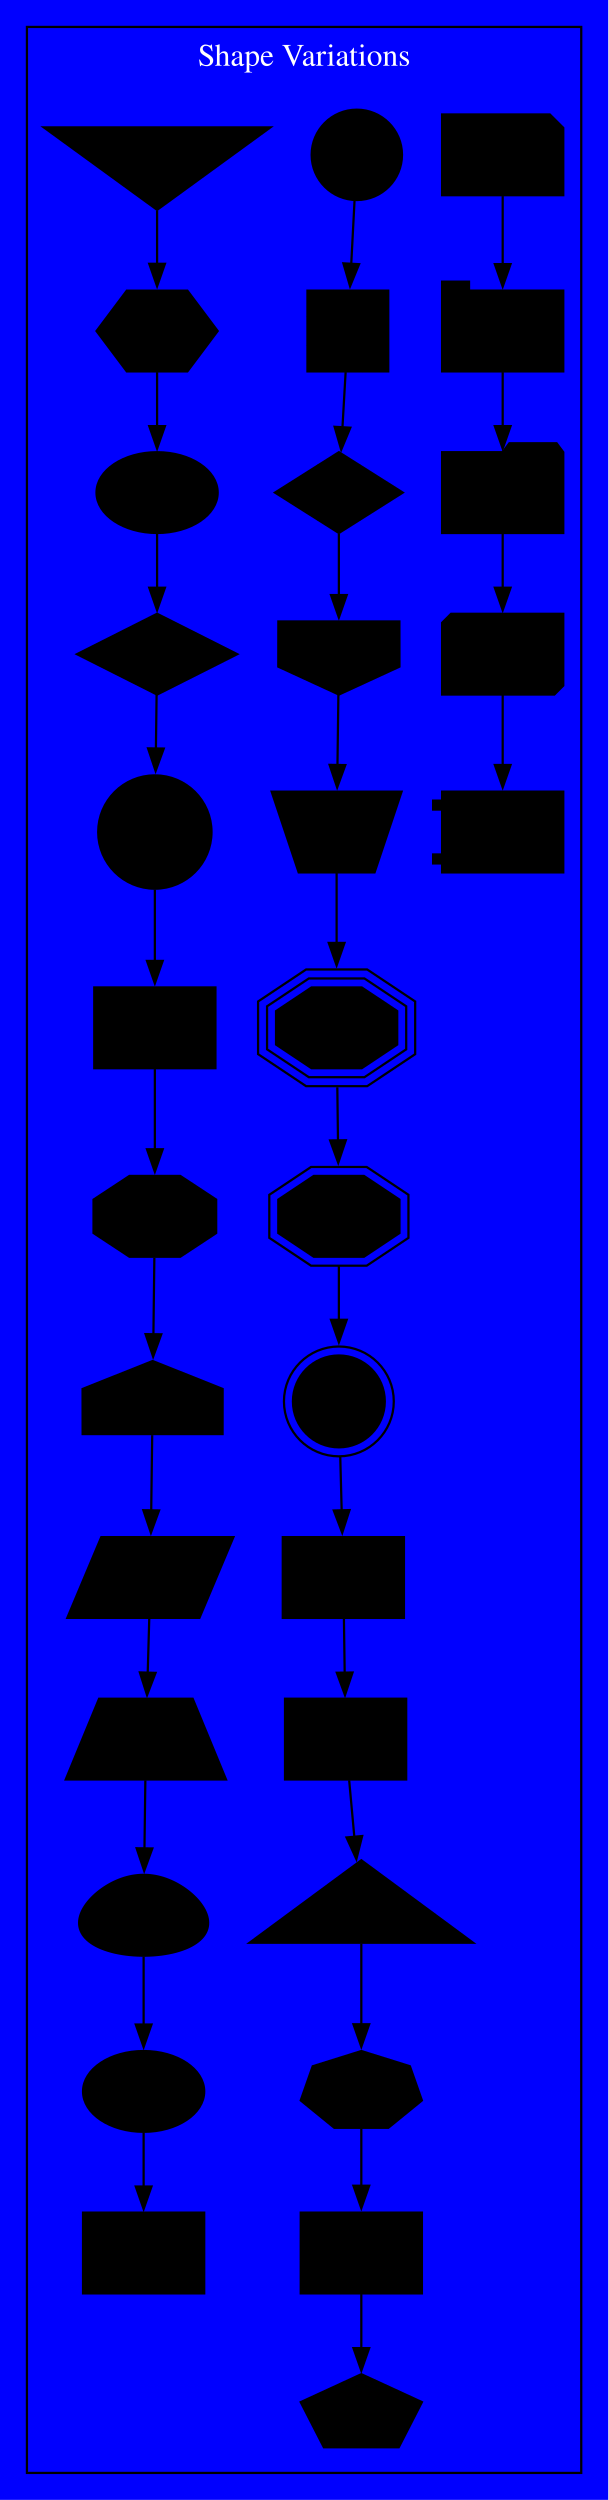
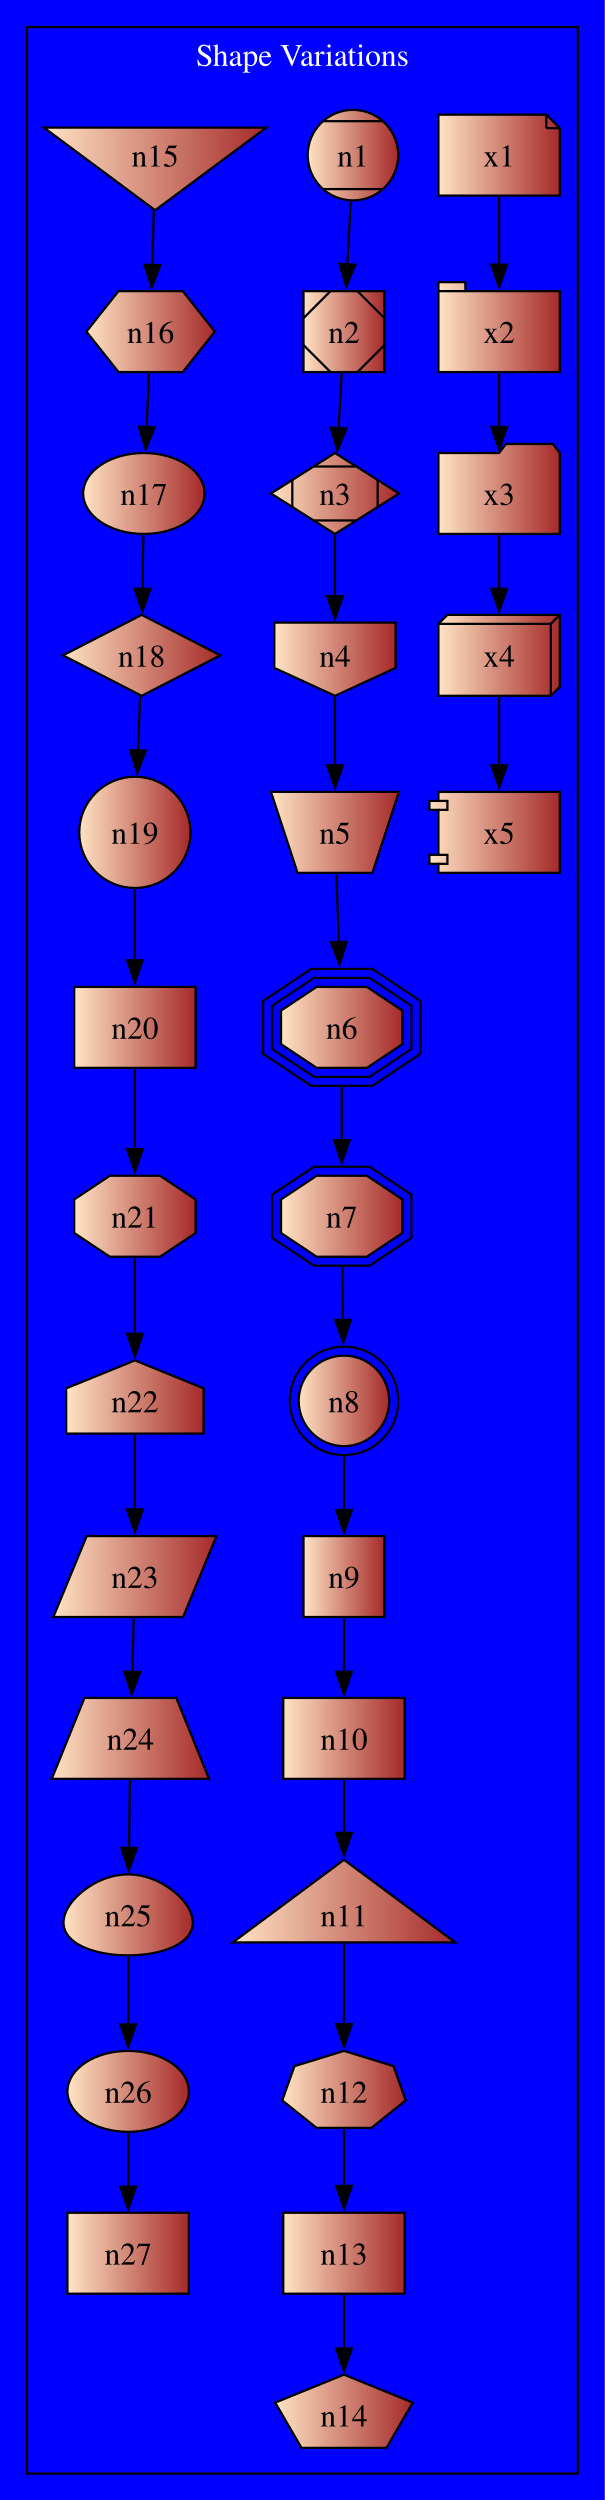
- <svg xmlns="http://www.w3.org/2000/svg" width="271pt" height="1114pt" viewBox="0.00 0.00 271.00 1114.00">
-   <g id="graph0" class="graph" transform="scale(1 1) rotate(0) translate(4 1109.94)">
-     <polygon fill="blue" stroke="none" points="-4,4 -4,-1109.94 267,-1109.94 267,4 -4,4" />
+ <svg xmlns="http://www.w3.org/2000/svg" width="269pt" height="1112pt" viewBox="0.00 0.00 269.00 1112.00">
+   <g id="graph0" class="graph" transform="scale(1 1) rotate(0) translate(4 1108.24)">
+     <polygon fill="blue" stroke="none" points="-4,4 -4,-1108.24 265,-1108.24 265,4 -4,4" />
    <g id="clust1" class="cluster">
-       <polygon fill="none" stroke="black" points="8,-8 8,-1097.94 255,-1097.94 255,-8 8,-8" />
-       <text xml:space="preserve" text-anchor="middle" x="131.5" y="-1080.64" font-family="Times,serif" font-size="14.00" fill="white">Shape Variations</text>
+       <polygon fill="blue" stroke="black" points="8,-8 8,-1096.24 253,-1096.24 253,-8 8,-8" />
+       <text xml:space="preserve" text-anchor="middle" x="130.5" y="-1078.94" font-family="Times,serif" font-size="14.00" fill="white">Shape Variations</text>
    </g>
    <g id="node1" class="node">
-       <polygon fill="#000000" stroke="black" points="87,-124 33,-124 33,-88 87,-88 87,-124" />
-       <text xml:space="preserve" text-anchor="middle" x="60" y="-100.95" font-family="Times,serif" font-size="14.00">n27</text>
+       <defs>
+         <linearGradient id="node1_l_0" gradientUnits="userSpaceOnUse" x1="26" y1="-106" x2="80" y2="-106">
+           <stop offset="0" style="stop-color:bisque;stop-opacity:1.;" />
+           <stop offset="1" style="stop-color:brown;stop-opacity:1.;" />
+         </linearGradient>
+       </defs>
+       <polygon fill="url(#node1_l_0)" stroke="black" points="80,-124 26,-124 26,-88 80,-88 80,-124" />
+       <text xml:space="preserve" text-anchor="middle" x="53" y="-100.95" font-family="Times,serif" font-size="14.00">n27</text>
    </g>
    <g id="node2" class="node">
-       <ellipse fill="#000000" stroke="black" cx="60" cy="-178" rx="27" ry="18" />
-       <text xml:space="preserve" text-anchor="middle" x="60" y="-172.95" font-family="Times,serif" font-size="14.00">n26</text>
+       <defs>
+         <linearGradient id="node2_l_1" gradientUnits="userSpaceOnUse" x1="26" y1="-178" x2="80" y2="-178">
+           <stop offset="0" style="stop-color:bisque;stop-opacity:1.;" />
+           <stop offset="1" style="stop-color:brown;stop-opacity:1.;" />
+         </linearGradient>
+       </defs>
+       <ellipse fill="url(#node2_l_1)" stroke="black" cx="53" cy="-178" rx="27" ry="18" />
+       <text xml:space="preserve" text-anchor="middle" x="53" y="-172.95" font-family="Times,serif" font-size="14.00">n26</text>
    </g>
    <g id="edge25" class="edge">
-       <path fill="none" stroke="black" d="M60,-159.7C60,-152.41 60,-143.73 60,-135.54" />
-       <polygon fill="black" stroke="black" points="63.5,-135.62 60,-125.62 56.5,-135.62 63.5,-135.62" />
+       <path fill="none" stroke="black" d="M53,-159.7C53,-152.41 53,-143.73 53,-135.54" />
+       <polygon fill="black" stroke="black" points="56.5,-135.62 53,-125.62 49.5,-135.62 56.5,-135.62" />
    </g>
    <g id="node3" class="node">
-       <polygon fill="#000000" stroke="black" points="62.66,-238.55 64.42,-238.65 66.16,-238.8 67.88,-238.99 69.57,-239.24 71.21,-239.53 72.81,-239.86 74.36,-240.25 75.85,-240.68 77.28,-241.15 78.64,-241.66 79.93,-242.21 81.14,-242.81 82.26,-243.44 83.31,-244.11 84.26,-244.81 85.13,-245.54 85.91,-246.3 86.59,-247.09 87.18,-247.91 87.67,-248.75 88.07,-249.61 88.37,-250.49 88.59,-251.39 88.71,-252.3 88.74,-253.22 88.69,-254.15 88.55,-255.09 88.33,-256.03 88.03,-256.97 87.65,-257.91 87.21,-258.85 86.69,-259.78 86.11,-260.7 85.47,-261.61 84.77,-262.51 84.02,-263.39 83.22,-264.25 82.37,-265.09 81.48,-265.91 80.56,-266.7 79.6,-267.46 78.61,-268.19 77.59,-268.89 76.54,-269.56 75.48,-270.19 74.39,-270.79 73.29,-271.34 72.18,-271.85 71.05,-272.32 69.91,-272.75 68.76,-273.14 67.61,-273.47 66.45,-273.76 65.28,-274.01 64.11,-274.2 62.94,-274.35 61.76,-274.45 60.59,-274.5 59.41,-274.5 58.24,-274.45 57.06,-274.35 55.89,-274.2 54.72,-274.01 53.55,-273.76 52.39,-273.47 51.24,-273.14 50.09,-272.75 48.95,-272.32 47.82,-271.85 46.71,-271.34 45.61,-270.79 44.52,-270.19 43.46,-269.56 42.41,-268.89 41.39,-268.19 40.4,-267.46 39.44,-266.7 38.52,-265.91 37.63,-265.09 36.78,-264.25 35.98,-263.39 35.23,-262.51 34.53,-261.61 33.89,-260.7 33.31,-259.78 32.79,-258.85 32.35,-257.91 31.97,-256.97 31.67,-256.03 31.45,-255.09 31.31,-254.15 31.26,-253.22 31.29,-252.3 31.41,-251.39 31.63,-250.49 31.93,-249.61 32.33,-248.75 32.82,-247.91 33.41,-247.09 34.09,-246.3 34.87,-245.54 35.74,-244.81 36.69,-244.11 37.74,-243.44 38.86,-242.81 40.07,-242.21 41.36,-241.66 42.72,-241.15 44.15,-240.68 45.64,-240.25 47.19,-239.86 48.79,-239.53 50.43,-239.24 52.12,-238.99 53.84,-238.8 55.58,-238.65 57.34,-238.55 59.11,-238.5 60.89,-238.5 62.66,-238.55" />
-       <text xml:space="preserve" text-anchor="middle" x="60" y="-251.45" font-family="Times,serif" font-size="14.00">n25</text>
+       <defs>
+         <linearGradient id="node3_l_2" gradientUnits="userSpaceOnUse" x1="24.26" y1="-256.5" x2="81.74" y2="-256.5">
+           <stop offset="0" style="stop-color:bisque;stop-opacity:1.;" />
+           <stop offset="1" style="stop-color:brown;stop-opacity:1.;" />
+         </linearGradient>
+       </defs>
+       <polygon fill="url(#node3_l_2)" stroke="black" points="55.66,-238.55 57.42,-238.65 59.16,-238.8 60.88,-238.99 62.57,-239.24 64.21,-239.53 65.81,-239.86 67.36,-240.25 68.85,-240.68 70.28,-241.15 71.64,-241.66 72.93,-242.21 74.14,-242.81 75.26,-243.44 76.31,-244.11 77.26,-244.81 78.13,-245.54 78.91,-246.3 79.59,-247.09 80.18,-247.91 80.67,-248.75 81.07,-249.61 81.37,-250.49 81.59,-251.39 81.71,-252.3 81.74,-253.22 81.69,-254.15 81.55,-255.09 81.33,-256.03 81.03,-256.97 80.65,-257.91 80.21,-258.85 79.69,-259.78 79.11,-260.7 78.47,-261.61 77.77,-262.51 77.02,-263.39 76.22,-264.25 75.37,-265.09 74.48,-265.91 73.56,-266.7 72.6,-267.46 71.61,-268.19 70.59,-268.89 69.54,-269.56 68.48,-270.19 67.39,-270.79 66.29,-271.34 65.18,-271.85 64.05,-272.32 62.91,-272.75 61.76,-273.14 60.61,-273.47 59.45,-273.76 58.28,-274.01 57.11,-274.2 55.94,-274.35 54.76,-274.45 53.59,-274.5 52.41,-274.5 51.24,-274.45 50.06,-274.35 48.89,-274.2 47.72,-274.01 46.55,-273.76 45.39,-273.47 44.24,-273.14 43.09,-272.75 41.95,-272.32 40.82,-271.85 39.71,-271.34 38.61,-270.79 37.52,-270.19 36.46,-269.56 35.41,-268.89 34.39,-268.19 33.4,-267.46 32.44,-266.7 31.52,-265.91 30.63,-265.09 29.78,-264.25 28.98,-263.39 28.23,-262.51 27.53,-261.61 26.89,-260.7 26.31,-259.78 25.79,-258.85 25.35,-257.91 24.97,-256.97 24.67,-256.03 24.45,-255.09 24.31,-254.15 24.26,-253.22 24.29,-252.3 24.41,-251.39 24.63,-250.49 24.93,-249.61 25.33,-248.75 25.82,-247.91 26.41,-247.09 27.09,-246.3 27.87,-245.54 28.74,-244.81 29.69,-244.11 30.74,-243.44 31.86,-242.81 33.07,-242.21 34.36,-241.66 35.72,-241.15 37.15,-240.68 38.64,-240.25 40.19,-239.86 41.79,-239.53 43.43,-239.24 45.12,-238.99 46.84,-238.8 48.58,-238.65 50.34,-238.55 52.11,-238.5 53.89,-238.5 55.66,-238.55" />
+       <text xml:space="preserve" text-anchor="middle" x="53" y="-251.45" font-family="Times,serif" font-size="14.00">n25</text>
    </g>
    <g id="edge24" class="edge">
-       <path fill="none" stroke="black" d="M60,-238.14C60,-229.14 60,-217.92 60,-207.67" />
-       <polygon fill="black" stroke="black" points="63.5,-207.8 60,-197.8 56.5,-207.8 63.5,-207.8" />
+       <path fill="none" stroke="black" d="M53,-238.14C53,-229.14 53,-217.92 53,-207.67" />
+       <polygon fill="black" stroke="black" points="56.5,-207.8 53,-197.8 49.5,-207.8 56.5,-207.8" />
    </g>
    <g id="node4" class="node">
-       <polygon fill="#000000" stroke="black" points="81.85,-353 40.15,-353 25.29,-317 96.71,-317 81.85,-353" />
-       <text xml:space="preserve" text-anchor="middle" x="61" y="-329.95" font-family="Times,serif" font-size="14.00">n24</text>
+       <defs>
+         <linearGradient id="node4_l_3" gradientUnits="userSpaceOnUse" x1="19.02" y1="-335" x2="88.98" y2="-335">
+           <stop offset="0" style="stop-color:bisque;stop-opacity:1.;" />
+           <stop offset="1" style="stop-color:brown;stop-opacity:1.;" />
+         </linearGradient>
+       </defs>
+       <polygon fill="url(#node4_l_3)" stroke="black" points="74.43,-353 33.57,-353 19.02,-317 88.98,-317 74.43,-353" />
+       <text xml:space="preserve" text-anchor="middle" x="54" y="-329.95" font-family="Times,serif" font-size="14.00">n24</text>
    </g>
    <g id="edge23" class="edge">
-       <path fill="none" stroke="black" d="M60.77,-316.64C60.66,-307.64 60.51,-296.42 60.37,-286.17" />
-       <polygon fill="black" stroke="black" points="63.88,-286.26 60.25,-276.3 56.88,-286.35 63.88,-286.26" />
+       <path fill="none" stroke="black" d="M53.77,-316.64C53.66,-307.64 53.51,-296.42 53.37,-286.17" />
+       <polygon fill="black" stroke="black" points="56.88,-286.26 53.25,-276.3 49.88,-286.35 56.88,-286.26" />
    </g>
    <g id="node5" class="node">
-       <polygon fill="#000000" stroke="black" points="100.02,-425 41.13,-425 25.98,-389 84.87,-389 100.02,-425" />
-       <text xml:space="preserve" text-anchor="middle" x="63" y="-401.95" font-family="Times,serif" font-size="14.00">n23</text>
+       <defs>
+         <linearGradient id="node5_l_4" gradientUnits="userSpaceOnUse" x1="19.73" y1="-407" x2="92.27" y2="-407">
+           <stop offset="0" style="stop-color:bisque;stop-opacity:1.;" />
+           <stop offset="1" style="stop-color:brown;stop-opacity:1.;" />
+         </linearGradient>
+       </defs>
+       <polygon fill="url(#node5_l_4)" stroke="black" points="92.27,-425 34.57,-425 19.73,-389 77.43,-389 92.27,-425" />
+       <text xml:space="preserve" text-anchor="middle" x="56" y="-401.95" font-family="Times,serif" font-size="14.00">n23</text>
    </g>
    <g id="edge22" class="edge">
-       <path fill="none" stroke="black" d="M62.51,-388.7C62.3,-381.41 62.05,-372.73 61.82,-364.54" />
-       <polygon fill="black" stroke="black" points="65.32,-364.51 61.53,-354.62 58.32,-364.71 65.32,-364.51" />
+       <path fill="none" stroke="black" d="M55.51,-388.7C55.3,-381.41 55.05,-372.73 54.82,-364.54" />
+       <polygon fill="black" stroke="black" points="58.32,-364.51 54.53,-354.62 51.32,-364.71 58.32,-364.51" />
    </g>
    <g id="node6" class="node">
-       <polygon fill="#000000" stroke="black" points="95.21,-491.03 64,-503.47 32.79,-491.03 32.82,-470.91 95.18,-470.91 95.21,-491.03" />
-       <text xml:space="preserve" text-anchor="middle" x="64" y="-480.42" font-family="Times,serif" font-size="14.00">n22</text>
+       <defs>
+         <linearGradient id="node6_l_5" gradientUnits="userSpaceOnUse" x1="25.42" y1="-486.85" x2="86.58" y2="-486.85">
+           <stop offset="0" style="stop-color:bisque;stop-opacity:1.;" />
+           <stop offset="1" style="stop-color:brown;stop-opacity:1.;" />
+         </linearGradient>
+       </defs>
+       <polygon fill="url(#node6_l_5)" stroke="black" points="86.58,-490.69 56,-503.13 25.42,-490.69 25.45,-470.57 86.55,-470.57 86.58,-490.69" />
+       <text xml:space="preserve" text-anchor="middle" x="56" y="-480.08" font-family="Times,serif" font-size="14.00">n22</text>
    </g>
    <g id="edge21" class="edge">
-       <path fill="none" stroke="black" d="M63.82,-470.45C63.69,-461.04 63.53,-448.31 63.38,-436.79" />
-       <polygon fill="black" stroke="black" points="66.88,-436.89 63.25,-426.94 59.88,-436.99 66.88,-436.89" />
+       <path fill="none" stroke="black" d="M56,-470.17C56,-460.8 56,-448.13 56,-436.67" />
+       <polygon fill="black" stroke="black" points="59.5,-436.86 56,-426.86 52.5,-436.86 59.5,-436.86" />
    </g>
    <g id="node7" class="node">
-       <polygon fill="#000000" stroke="black" points="92.33,-560.49 92.33,-575.4 76.32,-585.94 53.68,-585.94 37.67,-575.4 37.67,-560.49 53.68,-549.94 76.32,-549.94 92.33,-560.49" />
-       <text xml:space="preserve" text-anchor="middle" x="65" y="-562.89" font-family="Times,serif" font-size="14.00">n21</text>
+       <defs>
+         <linearGradient id="node7_l_6" gradientUnits="userSpaceOnUse" x1="29" y1="-567.26" x2="83" y2="-567.26">
+           <stop offset="0" style="stop-color:bisque;stop-opacity:1.;" />
+           <stop offset="1" style="stop-color:brown;stop-opacity:1.;" />
+         </linearGradient>
+       </defs>
+       <polygon fill="url(#node7_l_6)" stroke="black" points="83,-559.81 83,-574.72 67.18,-585.26 44.82,-585.26 29,-574.72 29,-559.81 44.82,-549.26 67.18,-549.26 83,-559.81" />
+       <text xml:space="preserve" text-anchor="middle" x="56" y="-562.21" font-family="Times,serif" font-size="14.00">n21</text>
    </g>
    <g id="edge20" class="edge">
-       <path fill="none" stroke="black" d="M64.78,-549.48C64.66,-539.47 64.5,-526.64 64.36,-515.18" />
-       <polygon fill="black" stroke="black" points="67.86,-515.37 64.24,-505.41 60.86,-515.46 67.86,-515.37" />
+       <path fill="none" stroke="black" d="M56,-548.87C56,-538.9 56,-526.13 56,-514.71" />
+       <polygon fill="black" stroke="black" points="59.5,-515 56,-505 52.5,-515 59.5,-515" />
    </g>
    <g id="node8" class="node">
-       <polygon fill="#000000" stroke="black" points="92,-669.94 38,-669.94 38,-633.94 92,-633.94 92,-669.94" />
-       <text xml:space="preserve" text-anchor="middle" x="65" y="-646.89" font-family="Times,serif" font-size="14.00">n20</text>
+       <defs>
+         <linearGradient id="node8_l_7" gradientUnits="userSpaceOnUse" x1="29" y1="-651.26" x2="83" y2="-651.26">
+           <stop offset="0" style="stop-color:bisque;stop-opacity:1.;" />
+           <stop offset="1" style="stop-color:brown;stop-opacity:1.;" />
+         </linearGradient>
+       </defs>
+       <polygon fill="url(#node8_l_7)" stroke="black" points="83,-669.26 29,-669.26 29,-633.26 83,-633.26 83,-669.26" />
+       <text xml:space="preserve" text-anchor="middle" x="56" y="-646.21" font-family="Times,serif" font-size="14.00">n20</text>
    </g>
    <g id="edge19" class="edge">
-       <path fill="none" stroke="black" d="M65,-633.55C65,-623.12 65,-609.58 65,-597.6" />
-       <polygon fill="black" stroke="black" points="68.5,-597.82 65,-587.82 61.5,-597.82 68.5,-597.82" />
+       <path fill="none" stroke="black" d="M56,-632.87C56,-622.44 56,-608.9 56,-596.92" />
+       <polygon fill="black" stroke="black" points="59.5,-597.14 56,-587.14 52.5,-597.14 59.5,-597.14" />
    </g>
    <g id="node9" class="node">
-       <ellipse fill="#000000" stroke="black" cx="65" cy="-739.19" rx="25.25" ry="25.25" />
-       <text xml:space="preserve" text-anchor="middle" x="65" y="-734.14" font-family="Times,serif" font-size="14.00">n19</text>
+       <defs>
+         <linearGradient id="node9_l_8" gradientUnits="userSpaceOnUse" x1="31.26" y1="-738" x2="80.74" y2="-738">
+           <stop offset="0" style="stop-color:bisque;stop-opacity:1.;" />
+           <stop offset="1" style="stop-color:brown;stop-opacity:1.;" />
+         </linearGradient>
+       </defs>
+       <ellipse fill="url(#node9_l_8)" stroke="black" cx="56" cy="-738" rx="24.74" ry="24.74" />
+       <text xml:space="preserve" text-anchor="middle" x="56" y="-732.95" font-family="Times,serif" font-size="14.00">n19</text>
    </g>
    <g id="edge18" class="edge">
-       <path fill="none" stroke="black" d="M65,-713.54C65,-703.57 65,-692 65,-681.65" />
-       <polygon fill="black" stroke="black" points="68.5,-681.76 65,-671.76 61.5,-681.76 68.5,-681.76" />
+       <path fill="none" stroke="black" d="M56,-712.94C56,-703.03 56,-691.45 56,-681.09" />
+       <polygon fill="black" stroke="black" points="59.5,-681.16 56,-671.16 52.5,-681.16 59.5,-681.16" />
    </g>
    <g id="node10" class="node">
-       <polygon fill="#000000" stroke="black" points="66,-836.44 30.29,-818.44 66,-800.44 101.71,-818.44 66,-836.44" />
-       <text xml:space="preserve" text-anchor="middle" x="66" y="-813.39" font-family="Times,serif" font-size="14.00">n18</text>
+       <defs>
+         <linearGradient id="node10_l_9" gradientUnits="userSpaceOnUse" x1="24.02" y1="-816.74" x2="93.98" y2="-816.74">
+           <stop offset="0" style="stop-color:bisque;stop-opacity:1.;" />
+           <stop offset="1" style="stop-color:brown;stop-opacity:1.;" />
+         </linearGradient>
+       </defs>
+       <polygon fill="url(#node10_l_9)" stroke="black" points="59,-834.74 24.02,-816.74 59,-798.74 93.98,-816.74 59,-834.74" />
+       <text xml:space="preserve" text-anchor="middle" x="59" y="-811.69" font-family="Times,serif" font-size="14.00">n18</text>
    </g>
    <g id="edge17" class="edge">
-       <path fill="none" stroke="black" d="M65.78,-800.3C65.69,-793.23 65.58,-784.75 65.47,-776.42" />
-       <polygon fill="black" stroke="black" points="68.97,-776.38 65.34,-766.42 61.97,-776.47 68.97,-776.38" />
+       <path fill="none" stroke="black" d="M58.33,-798.71C58.05,-791.48 57.71,-782.78 57.38,-774.28" />
+       <polygon fill="black" stroke="black" points="60.88,-774.34 57,-764.48 53.89,-774.61 60.88,-774.34" />
    </g>
    <g id="node11" class="node">
-       <ellipse fill="#000000" stroke="black" cx="66" cy="-890.44" rx="27" ry="18" />
-       <text xml:space="preserve" text-anchor="middle" x="66" y="-885.39" font-family="Times,serif" font-size="14.00">n17</text>
+       <defs>
+         <linearGradient id="node11_l_10" gradientUnits="userSpaceOnUse" x1="33" y1="-888.74" x2="87" y2="-888.74">
+           <stop offset="0" style="stop-color:bisque;stop-opacity:1.;" />
+           <stop offset="1" style="stop-color:brown;stop-opacity:1.;" />
+         </linearGradient>
+       </defs>
+       <ellipse fill="url(#node11_l_10)" stroke="black" cx="60" cy="-888.74" rx="27" ry="18" />
+       <text xml:space="preserve" text-anchor="middle" x="60" y="-883.69" font-family="Times,serif" font-size="14.00">n17</text>
    </g>
    <g id="edge16" class="edge">
-       <path fill="none" stroke="black" d="M66,-872.14C66,-864.85 66,-856.17 66,-847.98" />
-       <polygon fill="black" stroke="black" points="69.5,-848.06 66,-838.06 62.5,-848.06 69.5,-848.06" />
+       <path fill="none" stroke="black" d="M59.75,-870.43C59.65,-863.14 59.52,-854.46 59.41,-846.27" />
+       <polygon fill="black" stroke="black" points="62.91,-846.3 59.27,-836.35 55.91,-846.4 62.91,-846.3" />
    </g>
    <g id="node12" class="node">
-       <polygon fill="#000000" stroke="black" points="93,-962.44 79.5,-980.44 52.5,-980.44 39,-962.44 52.5,-944.44 79.5,-944.44 93,-962.44" />
-       <text xml:space="preserve" text-anchor="middle" x="66" y="-957.39" font-family="Times,serif" font-size="14.00">n16</text>
+       <defs>
+         <linearGradient id="node12_l_11" gradientUnits="userSpaceOnUse" x1="34.44" y1="-960.74" x2="91.56" y2="-960.74">
+           <stop offset="0" style="stop-color:bisque;stop-opacity:1.;" />
+           <stop offset="1" style="stop-color:brown;stop-opacity:1.;" />
+         </linearGradient>
+       </defs>
+       <polygon fill="url(#node12_l_11)" stroke="black" points="91.56,-960.74 77.28,-978.74 48.72,-978.74 34.44,-960.74 48.72,-942.74 77.28,-942.74 91.56,-960.74" />
+       <text xml:space="preserve" text-anchor="middle" x="63" y="-955.69" font-family="Times,serif" font-size="14.00">n16</text>
    </g>
    <g id="edge15" class="edge">
-       <path fill="none" stroke="black" d="M66,-944.14C66,-936.85 66,-928.17 66,-919.98" />
-       <polygon fill="black" stroke="black" points="69.5,-920.06 66,-910.06 62.5,-920.06 69.5,-920.06" />
+       <path fill="none" stroke="black" d="M62.26,-942.43C61.95,-935.14 61.57,-926.46 61.22,-918.27" />
+       <polygon fill="black" stroke="black" points="64.72,-918.19 60.8,-908.35 57.73,-918.49 64.72,-918.19" />
    </g>
    <g id="node13" class="node">
-       <polygon fill="#000000" stroke="black" points="66,-1016.44 116.5,-1053.19 15.5,-1053.19 66,-1016.44" />
-       <text xml:space="preserve" text-anchor="middle" x="66" y="-1035.89" font-family="Times,serif" font-size="14.00">n15</text>
+       <defs>
+         <linearGradient id="node13_l_12" gradientUnits="userSpaceOnUse" x1="15.53" y1="-1033.11" x2="114.47" y2="-1033.11">
+           <stop offset="0" style="stop-color:bisque;stop-opacity:1.;" />
+           <stop offset="1" style="stop-color:brown;stop-opacity:1.;" />
+         </linearGradient>
+       </defs>
+       <polygon fill="url(#node13_l_12)" stroke="black" points="65,-1014.74 114.47,-1051.49 15.53,-1051.49 65,-1014.74" />
+       <text xml:space="preserve" text-anchor="middle" x="65" y="-1034.19" font-family="Times,serif" font-size="14.00">n15</text>
    </g>
    <g id="edge14" class="edge">
-       <path fill="none" stroke="black" d="M66,-1016.16C66,-1008.58 66,-1000.12 66,-992.24" />
-       <polygon fill="black" stroke="black" points="69.5,-992.41 66,-982.41 62.5,-992.41 69.5,-992.41" />
+       <path fill="none" stroke="black" d="M64.39,-1014.87C64.19,-1007.07 63.96,-998.3 63.74,-990.17" />
+       <polygon fill="black" stroke="black" points="67.25,-990.31 63.49,-980.41 60.25,-990.49 67.25,-990.31" />
    </g>
    <g id="node14" class="node">
-       <polygon fill="#000000" stroke="black" points="184,-39.56 157,-52 130,-39.56 140.31,-19.44 173.69,-19.44 184,-39.56" />
-       <text xml:space="preserve" text-anchor="middle" x="157" y="-28.95" font-family="Times,serif" font-size="14.00">n14</text>
+       <defs>
+         <linearGradient id="node14_l_13" gradientUnits="userSpaceOnUse" x1="118.42" y1="-35.72" x2="179.58" y2="-35.72">
+           <stop offset="0" style="stop-color:bisque;stop-opacity:1.;" />
+           <stop offset="1" style="stop-color:brown;stop-opacity:1.;" />
+         </linearGradient>
+       </defs>
+       <polygon fill="url(#node14_l_13)" stroke="black" points="179.58,-39.56 149,-52 118.42,-39.56 130.1,-19.44 167.9,-19.44 179.58,-39.56" />
+       <text xml:space="preserve" text-anchor="middle" x="149" y="-28.95" font-family="Times,serif" font-size="14.00">n14</text>
    </g>
    <g id="node15" class="node">
-       <polygon fill="#000000" stroke="black" points="184,-124 130,-124 130,-88 184,-88 184,-124" />
-       <text xml:space="preserve" text-anchor="middle" x="157" y="-100.95" font-family="Times,serif" font-size="14.00">n13</text>
+       <defs>
+         <linearGradient id="node15_l_14" gradientUnits="userSpaceOnUse" x1="122" y1="-106" x2="176" y2="-106">
+           <stop offset="0" style="stop-color:bisque;stop-opacity:1.;" />
+           <stop offset="1" style="stop-color:brown;stop-opacity:1.;" />
+         </linearGradient>
+       </defs>
+       <polygon fill="url(#node15_l_14)" stroke="black" points="176,-124 122,-124 122,-88 176,-88 176,-124" />
+       <text xml:space="preserve" text-anchor="middle" x="149" y="-100.95" font-family="Times,serif" font-size="14.00">n13</text>
    </g>
    <g id="edge13" class="edge">
-       <path fill="none" stroke="black" d="M157,-87.7C157,-80.41 157,-71.73 157,-63.54" />
-       <polygon fill="black" stroke="black" points="160.5,-63.62 157,-53.62 153.5,-63.62 160.5,-63.62" />
+       <path fill="none" stroke="black" d="M149,-87.7C149,-80.41 149,-71.73 149,-63.54" />
+       <polygon fill="black" stroke="black" points="152.5,-63.62 149,-53.62 145.5,-63.62 152.5,-63.62" />
    </g>
    <g id="node16" class="node">
-       <polygon fill="#000000" stroke="black" points="184,-173.99 178.65,-189.22 157,-196 135.35,-189.22 130,-173.99 144.98,-161.78 169.02,-161.78 184,-173.99" />
-       <text xml:space="preserve" text-anchor="middle" x="157" y="-172.95" font-family="Times,serif" font-size="14.00">n12</text>
+       <defs>
+         <linearGradient id="node16_l_15" gradientUnits="userSpaceOnUse" x1="121.54" y1="-178.89" x2="176.46" y2="-178.89">
+           <stop offset="0" style="stop-color:bisque;stop-opacity:1.;" />
+           <stop offset="1" style="stop-color:brown;stop-opacity:1.;" />
+         </linearGradient>
+       </defs>
+       <polygon fill="url(#node16_l_15)" stroke="black" points="176.46,-173.99 171.02,-189.22 149,-196 126.98,-189.22 121.54,-173.99 136.78,-161.78 161.22,-161.78 176.46,-173.99" />
+       <text xml:space="preserve" text-anchor="middle" x="149" y="-172.95" font-family="Times,serif" font-size="14.00">n12</text>
    </g>
    <g id="edge12" class="edge">
-       <path fill="none" stroke="black" d="M157,-161.46C157,-153.93 157,-144.64 157,-135.87" />
-       <polygon fill="black" stroke="black" points="160.5,-135.97 157,-125.97 153.5,-135.97 160.5,-135.97" />
+       <path fill="none" stroke="black" d="M149,-161.46C149,-153.93 149,-144.64 149,-135.87" />
+       <polygon fill="black" stroke="black" points="152.5,-135.97 149,-125.97 145.5,-135.97 152.5,-135.97" />
    </g>
    <g id="node17" class="node">
-       <polygon fill="#000000" stroke="black" points="157,-281 107.2,-244.25 206.8,-244.25 157,-281" />
-       <text xml:space="preserve" text-anchor="middle" x="157" y="-251.45" font-family="Times,serif" font-size="14.00">n11</text>
+       <defs>
+         <linearGradient id="node17_l_16" gradientUnits="userSpaceOnUse" x1="99.53" y1="-262.62" x2="198.47" y2="-262.62">
+           <stop offset="0" style="stop-color:bisque;stop-opacity:1.;" />
+           <stop offset="1" style="stop-color:brown;stop-opacity:1.;" />
+         </linearGradient>
+       </defs>
+       <polygon fill="url(#node17_l_16)" stroke="black" points="149,-281 99.53,-244.25 198.47,-244.25 149,-281" />
+       <text xml:space="preserve" text-anchor="middle" x="149" y="-251.45" font-family="Times,serif" font-size="14.00">n11</text>
    </g>
    <g id="edge11" class="edge">
-       <path fill="none" stroke="black" d="M157,-243.88C157,-234.32 157,-220.34 157,-207.8" />
-       <polygon fill="black" stroke="black" points="160.5,-207.93 157,-197.93 153.5,-207.93 160.5,-207.93" />
+       <path fill="none" stroke="black" d="M149,-243.88C149,-234.32 149,-220.34 149,-207.8" />
+       <polygon fill="black" stroke="black" points="152.5,-207.93 149,-197.93 145.5,-207.93 152.5,-207.93" />
    </g>
    <g id="node18" class="node">
-       <polygon fill="#000000" stroke="black" points="177,-353 123,-353 123,-317 177,-317 177,-353" />
-       <text xml:space="preserve" text-anchor="middle" x="150" y="-329.95" font-family="Times,serif" font-size="14.00">n10</text>
+       <defs>
+         <linearGradient id="node18_l_17" gradientUnits="userSpaceOnUse" x1="122" y1="-335" x2="176" y2="-335">
+           <stop offset="0" style="stop-color:bisque;stop-opacity:1.;" />
+           <stop offset="1" style="stop-color:brown;stop-opacity:1.;" />
+         </linearGradient>
+       </defs>
+       <polygon fill="url(#node18_l_17)" stroke="black" points="176,-353 122,-353 122,-317 176,-317 176,-353" />
+       <text xml:space="preserve" text-anchor="middle" x="149" y="-329.95" font-family="Times,serif" font-size="14.00">n10</text>
    </g>
    <g id="edge10" class="edge">
-       <path fill="none" stroke="black" d="M151.59,-316.64C152.28,-309.1 153.11,-300 153.91,-291.22" />
-       <polygon fill="black" stroke="black" points="157.38,-291.81 154.8,-281.53 150.4,-291.17 157.38,-291.81" />
+       <path fill="none" stroke="black" d="M149,-316.64C149,-309.57 149,-301.12 149,-292.86" />
+       <polygon fill="black" stroke="black" points="152.5,-292.97 149,-282.97 145.5,-292.97 152.5,-292.97" />
    </g>
    <g id="node19" class="node">
-       <polygon fill="#000000" stroke="black" points="176,-425 122,-425 122,-389 176,-389 176,-425" />
+       <defs>
+         <linearGradient id="node19_l_18" gradientUnits="userSpaceOnUse" x1="131" y1="-407" x2="167" y2="-407">
+           <stop offset="0" style="stop-color:bisque;stop-opacity:1.;" />
+           <stop offset="1" style="stop-color:brown;stop-opacity:1.;" />
+         </linearGradient>
+       </defs>
+       <polygon fill="url(#node19_l_18)" stroke="black" points="167,-425 131,-425 131,-389 167,-389 167,-425" />
      <text xml:space="preserve" text-anchor="middle" x="149" y="-401.95" font-family="Times,serif" font-size="14.00">n9</text>
    </g>
    <g id="edge9" class="edge">
-       <path fill="none" stroke="black" d="M149.25,-388.7C149.35,-381.41 149.48,-372.73 149.59,-364.54" />
-       <polygon fill="black" stroke="black" points="153.09,-364.67 149.73,-354.62 146.09,-364.57 153.09,-364.67" />
+       <path fill="none" stroke="black" d="M149,-388.7C149,-381.41 149,-372.73 149,-364.54" />
+       <polygon fill="black" stroke="black" points="152.5,-364.62 149,-354.62 145.5,-364.62 152.5,-364.62" />
    </g>
    <g id="node20" class="node">
-       <ellipse fill="#000000" stroke="black" cx="147" cy="-485.47" rx="20.47" ry="20.47" />
-       <ellipse fill="none" stroke="black" cx="147" cy="-485.47" rx="24.47" ry="24.47" />
-       <text xml:space="preserve" text-anchor="middle" x="147" y="-480.42" font-family="Times,serif" font-size="14.00">n8</text>
+       <defs>
+         <linearGradient id="node20_l_19" gradientUnits="userSpaceOnUse" x1="128.87" y1="-485.13" x2="169.13" y2="-485.13">
+           <stop offset="0" style="stop-color:bisque;stop-opacity:1.;" />
+           <stop offset="1" style="stop-color:brown;stop-opacity:1.;" />
+         </linearGradient>
+       </defs>
+       <ellipse fill="url(#node20_l_19)" stroke="black" cx="149" cy="-485.13" rx="20.13" ry="20.13" />
+       <ellipse fill="none" stroke="black" cx="149" cy="-485.13" rx="24.13" ry="24.13" />
+       <text xml:space="preserve" text-anchor="middle" x="149" y="-480.08" font-family="Times,serif" font-size="14.00">n8</text>
    </g>
    <g id="edge8" class="edge">
-       <path fill="none" stroke="black" d="M147.62,-460.7C147.82,-453.13 148.04,-444.67 148.25,-436.78" />
-       <polygon fill="black" stroke="black" points="151.74,-437.05 148.5,-426.96 144.74,-436.86 151.74,-437.05" />
+       <path fill="none" stroke="black" d="M149,-460.88C149,-453.21 149,-444.59 149,-436.58" />
+       <polygon fill="black" stroke="black" points="152.5,-436.59 149,-426.59 145.5,-436.59 152.5,-436.59" />
    </g>
    <g id="node21" class="node">
-       <polygon fill="#000000" stroke="black" points="174,-560.49 174,-575.4 158.18,-585.94 135.82,-585.94 120,-575.4 120,-560.49 135.82,-549.94 158.18,-549.94 174,-560.49" />
-       <polygon fill="none" stroke="black" points="178,-558.35 178,-577.54 159.39,-589.94 134.61,-589.94 116,-577.54 116,-558.35 134.61,-545.94 159.39,-545.94 178,-558.35" />
-       <text xml:space="preserve" text-anchor="middle" x="147" y="-562.89" font-family="Times,serif" font-size="14.00">n7</text>
+       <defs>
+         <linearGradient id="node21_l_20" gradientUnits="userSpaceOnUse" x1="121" y1="-567.26" x2="175" y2="-567.26">
+           <stop offset="0" style="stop-color:bisque;stop-opacity:1.;" />
+           <stop offset="1" style="stop-color:brown;stop-opacity:1.;" />
+         </linearGradient>
+       </defs>
+       <polygon fill="url(#node21_l_20)" stroke="black" points="175,-559.81 175,-574.72 159.18,-585.26 136.82,-585.26 121,-574.72 121,-559.81 136.82,-549.26 159.18,-549.26 175,-559.81" />
+       <polygon fill="none" stroke="black" points="179,-557.67 179,-576.86 160.39,-589.26 135.61,-589.26 117,-576.86 117,-557.67 135.61,-545.26 160.39,-545.26 179,-557.67" />
+       <text xml:space="preserve" text-anchor="middle" x="148" y="-562.21" font-family="Times,serif" font-size="14.00">n7</text>
    </g>
    <g id="edge7" class="edge">
-       <path fill="none" stroke="black" d="M147,-545.8C147,-538.4 147,-529.87 147,-521.62" />
-       <polygon fill="black" stroke="black" points="150.5,-521.83 147,-511.83 143.5,-521.83 150.5,-521.83" />
+       <path fill="none" stroke="black" d="M148.27,-544.79C148.36,-537.5 148.46,-529.16 148.56,-521.09" />
+       <polygon fill="black" stroke="black" points="152.06,-521.19 148.69,-511.15 145.06,-521.11 152.06,-521.19" />
    </g>
    <g id="node22" class="node">
-       <polygon fill="#000000" stroke="black" points="173,-644.49 173,-659.4 157.18,-669.94 134.82,-669.94 119,-659.4 119,-644.49 134.82,-633.94 157.18,-633.94 173,-644.49" />
-       <polygon fill="none" stroke="black" points="177,-642.35 177,-661.54 158.39,-673.94 133.61,-673.94 115,-661.54 115,-642.35 133.61,-629.94 158.39,-629.94 177,-642.35" />
-       <polygon fill="none" stroke="black" points="181,-640.21 181,-663.68 159.61,-677.94 132.39,-677.94 111,-663.68 111,-640.21 132.39,-625.94 159.61,-625.94 181,-640.21" />
-       <text xml:space="preserve" text-anchor="middle" x="146" y="-646.89" font-family="Times,serif" font-size="14.00">n6</text>
+       <defs>
+         <linearGradient id="node22_l_21" gradientUnits="userSpaceOnUse" x1="121" y1="-651.26" x2="175" y2="-651.26">
+           <stop offset="0" style="stop-color:bisque;stop-opacity:1.;" />
+           <stop offset="1" style="stop-color:brown;stop-opacity:1.;" />
+         </linearGradient>
+       </defs>
+       <polygon fill="url(#node22_l_21)" stroke="black" points="175,-643.81 175,-658.72 159.18,-669.26 136.82,-669.26 121,-658.72 121,-643.81 136.82,-633.26 159.18,-633.26 175,-643.81" />
+       <polygon fill="none" stroke="black" points="179,-641.67 179,-660.86 160.39,-673.26 135.61,-673.26 117,-660.86 117,-641.67 135.61,-629.26 160.39,-629.26 179,-641.67" />
+       <polygon fill="none" stroke="black" points="183,-639.52 183,-663 161.61,-677.26 134.39,-677.26 113,-663 113,-639.52 134.39,-625.26 161.61,-625.26 183,-639.52" />
+       <text xml:space="preserve" text-anchor="middle" x="148" y="-646.21" font-family="Times,serif" font-size="14.00">n6</text>
    </g>
    <g id="edge6" class="edge">
-       <path fill="none" stroke="black" d="M146.31,-625.45C146.4,-617.96 146.5,-609.65 146.6,-601.77" />
-       <polygon fill="black" stroke="black" points="150.1,-601.84 146.72,-591.8 143.1,-601.76 150.1,-601.84" />
+       <path fill="none" stroke="black" d="M148,-624.77C148,-617.27 148,-608.97 148,-601.09" />
+       <polygon fill="black" stroke="black" points="151.5,-601.12 148,-591.12 144.5,-601.12 151.5,-601.12" />
    </g>
    <g id="node23" class="node">
-       <polygon fill="#000000" stroke="black" points="129.09,-721.19 162.91,-721.19 174.95,-757.19 117.05,-757.19 129.09,-721.19" />
-       <text xml:space="preserve" text-anchor="middle" x="146" y="-734.14" font-family="Times,serif" font-size="14.00">n5</text>
+       <defs>
+         <linearGradient id="node23_l_22" gradientUnits="userSpaceOnUse" x1="116.53" y1="-738" x2="173.47" y2="-738">
+           <stop offset="0" style="stop-color:bisque;stop-opacity:1.;" />
+           <stop offset="1" style="stop-color:brown;stop-opacity:1.;" />
+         </linearGradient>
+       </defs>
+       <polygon fill="url(#node23_l_22)" stroke="black" points="128.37,-720 161.63,-720 173.47,-756 116.53,-756 128.37,-720" />
+       <text xml:space="preserve" text-anchor="middle" x="145" y="-732.95" font-family="Times,serif" font-size="14.00">n5</text>
    </g>
    <g id="edge5" class="edge">
-       <path fill="none" stroke="black" d="M146,-720.94C146,-711.94 146,-700.56 146,-689.7" />
-       <polygon fill="black" stroke="black" points="149.5,-689.77 146,-679.77 142.5,-689.77 149.5,-689.77" />
+       <path fill="none" stroke="black" d="M145.61,-719.85C145.92,-710.97 146.32,-699.77 146.7,-689.05" />
+       <polygon fill="black" stroke="black" points="150.19,-689.38 147.04,-679.26 143.19,-689.13 150.19,-689.38" />
    </g>
    <g id="node24" class="node">
-       <polygon fill="#000000" stroke="black" points="120,-812.88 147,-800.44 174,-812.88 173.97,-833.01 120.03,-833.01 120,-812.88" />
-       <text xml:space="preserve" text-anchor="middle" x="147" y="-813.39" font-family="Times,serif" font-size="14.00">n4</text>
+       <defs>
+         <linearGradient id="node24_l_23" gradientUnits="userSpaceOnUse" x1="118" y1="-815.02" x2="172" y2="-815.02">
+           <stop offset="0" style="stop-color:bisque;stop-opacity:1.;" />
+           <stop offset="1" style="stop-color:brown;stop-opacity:1.;" />
+         </linearGradient>
+       </defs>
+       <polygon fill="url(#node24_l_23)" stroke="black" points="118,-811.17 145,-798.74 172,-811.17 171.97,-831.3 118.03,-831.3 118,-811.17" />
+       <text xml:space="preserve" text-anchor="middle" x="145" y="-811.69" font-family="Times,serif" font-size="14.00">n4</text>
    </g>
    <g id="edge4" class="edge">
-       <path fill="none" stroke="black" d="M146.78,-800.3C146.66,-791.06 146.51,-779.42 146.37,-768.85" />
-       <polygon fill="black" stroke="black" points="149.87,-769.02 146.24,-759.07 142.87,-769.12 149.87,-769.02" />
+       <path fill="none" stroke="black" d="M145,-798.32C145,-789.3 145,-778.04 145,-767.76" />
+       <polygon fill="black" stroke="black" points="148.5,-767.86 145,-757.86 141.5,-767.86 148.5,-767.86" />
    </g>
    <g id="node25" class="node">
-       <polygon fill="#000000" stroke="black" points="147,-908.44 118.53,-890.44 147,-872.44 175.47,-890.44 147,-908.44" />
-       <polyline fill="none" stroke="black" points="128.02,-896.44 128.02,-884.44" />
-       <polyline fill="none" stroke="black" points="137.51,-878.44 156.49,-878.44" />
-       <polyline fill="none" stroke="black" points="165.98,-884.44 165.98,-896.44" />
-       <polyline fill="none" stroke="black" points="156.49,-902.44 137.51,-902.44" />
-       <text xml:space="preserve" text-anchor="middle" x="147" y="-885.39" font-family="Times,serif" font-size="14.00">n3</text>
+       <defs>
+         <linearGradient id="node25_l_24" gradientUnits="userSpaceOnUse" x1="116.53" y1="-888.74" x2="173.47" y2="-888.74">
+           <stop offset="0" style="stop-color:bisque;stop-opacity:1.;" />
+           <stop offset="1" style="stop-color:brown;stop-opacity:1.;" />
+         </linearGradient>
+       </defs>
+       <polygon fill="url(#node25_l_24)" stroke="black" points="145,-906.74 116.53,-888.74 145,-870.74 173.47,-888.74 145,-906.74" />
+       <polyline fill="none" stroke="black" points="126.02,-894.74 126.02,-882.74" />
+       <polyline fill="none" stroke="black" points="135.51,-876.74 154.49,-876.74" />
+       <polyline fill="none" stroke="black" points="163.98,-882.74 163.98,-894.74" />
+       <polyline fill="none" stroke="black" points="154.49,-900.74 135.51,-900.74" />
+       <text xml:space="preserve" text-anchor="middle" x="145" y="-883.69" font-family="Times,serif" font-size="14.00">n3</text>
    </g>
    <g id="edge3" class="edge">
-       <path fill="none" stroke="black" d="M147,-872.14C147,-863.81 147,-853.66 147,-844.5" />
-       <polygon fill="black" stroke="black" points="150.5,-844.78 147,-834.78 143.5,-844.78 150.5,-844.78" />
+       <path fill="none" stroke="black" d="M145,-870.43C145,-862.1 145,-851.95 145,-842.79" />
+       <polygon fill="black" stroke="black" points="148.5,-843.08 145,-833.08 141.5,-843.08 148.5,-843.08" />
    </g>
    <g id="node26" class="node">
-       <polygon fill="#000000" stroke="black" points="169,-980.44 133,-980.44 133,-944.44 169,-944.44 169,-980.44" />
-       <polyline fill="none" stroke="black" points="145,-980.44 133,-968.44" />
-       <polyline fill="none" stroke="black" points="133,-956.44 145,-944.44" />
-       <polyline fill="none" stroke="black" points="157,-944.44 169,-956.44" />
-       <polyline fill="none" stroke="black" points="169,-968.44 157,-980.44" />
-       <text xml:space="preserve" text-anchor="middle" x="151" y="-957.39" font-family="Times,serif" font-size="14.00">n2</text>
+       <defs>
+         <linearGradient id="node26_l_25" gradientUnits="userSpaceOnUse" x1="131" y1="-960.74" x2="167" y2="-960.74">
+           <stop offset="0" style="stop-color:bisque;stop-opacity:1.;" />
+           <stop offset="1" style="stop-color:brown;stop-opacity:1.;" />
+         </linearGradient>
+       </defs>
+       <polygon fill="url(#node26_l_25)" stroke="black" points="167,-978.74 131,-978.74 131,-942.74 167,-942.74 167,-978.74" />
+       <polyline fill="none" stroke="black" points="143,-978.74 131,-966.74" />
+       <polyline fill="none" stroke="black" points="131,-954.74 143,-942.74" />
+       <polyline fill="none" stroke="black" points="155,-942.74 167,-954.74" />
+       <polyline fill="none" stroke="black" points="167,-966.74 155,-978.74" />
+       <text xml:space="preserve" text-anchor="middle" x="149" y="-955.69" font-family="Times,serif" font-size="14.00">n2</text>
    </g>
    <g id="edge2" class="edge">
-       <path fill="none" stroke="black" d="M150.01,-944.14C149.58,-936.65 149.07,-927.7 148.59,-919.32" />
-       <polygon fill="black" stroke="black" points="152.1,-919.36 148.04,-909.58 145.11,-919.76 152.1,-919.36" />
+       <path fill="none" stroke="black" d="M148.01,-942.43C147.58,-934.95 147.07,-926 146.59,-917.62" />
+       <polygon fill="black" stroke="black" points="150.1,-917.65 146.04,-907.87 143.11,-918.05 150.1,-917.65" />
    </g>
    <g id="node27" class="node">
-       <ellipse fill="#000000" stroke="black" cx="155" cy="-1040.94" rx="20.13" ry="20.13" />
-       <polyline fill="none" stroke="black" points="168.31,-1056.04 141.69,-1056.04" />
-       <polyline fill="none" stroke="black" points="168.31,-1025.84 141.69,-1025.84" />
-       <text xml:space="preserve" text-anchor="middle" x="155" y="-1035.89" font-family="Times,serif" font-size="14.00">n1</text>
+       <defs>
+         <linearGradient id="node27_l_26" gradientUnits="userSpaceOnUse" x1="132.87" y1="-1039.24" x2="173.13" y2="-1039.24">
+           <stop offset="0" style="stop-color:bisque;stop-opacity:1.;" />
+           <stop offset="1" style="stop-color:brown;stop-opacity:1.;" />
+         </linearGradient>
+       </defs>
+       <ellipse fill="url(#node27_l_26)" stroke="black" cx="153" cy="-1039.24" rx="20.13" ry="20.13" />
+       <polyline fill="none" stroke="black" points="166.31,-1054.34 139.69,-1054.34" />
+       <polyline fill="none" stroke="black" points="166.31,-1024.14 139.69,-1024.14" />
+       <text xml:space="preserve" text-anchor="middle" x="153" y="-1034.19" font-family="Times,serif" font-size="14.00">n1</text>
    </g>
    <g id="edge1" class="edge">
-       <path fill="none" stroke="black" d="M153.99,-1020.64C153.54,-1012.05 153,-1001.75 152.51,-992.28" />
-       <polygon fill="black" stroke="black" points="156.01,-992.22 151.99,-982.42 149.02,-992.59 156.01,-992.22" />
+       <path fill="none" stroke="black" d="M151.99,-1018.93C151.54,-1010.34 151,-1000.05 150.51,-990.57" />
+       <polygon fill="black" stroke="black" points="154.01,-990.52 149.99,-980.72 147.02,-990.88 154.01,-990.52" />
    </g>
    <g id="node28" class="node">
-       <polygon fill="#000000" stroke="black" points="241,-1058.94 193,-1058.94 193,-1022.94 247,-1022.94 247,-1052.94 241,-1058.94" />
-       <polyline fill="none" stroke="black" points="241,-1058.94 241,-1052.94" />
-       <polyline fill="none" stroke="black" points="247,-1052.94 241,-1052.94" />
-       <text xml:space="preserve" text-anchor="middle" x="220" y="-1035.89" font-family="Times,serif" font-size="14.00">x1</text>
+       <defs>
+         <linearGradient id="node28_l_27" gradientUnits="userSpaceOnUse" x1="191" y1="-1039.24" x2="245" y2="-1039.24">
+           <stop offset="0" style="stop-color:bisque;stop-opacity:1.;" />
+           <stop offset="1" style="stop-color:brown;stop-opacity:1.;" />
+         </linearGradient>
+       </defs>
+       <polygon fill="url(#node28_l_27)" stroke="black" points="239,-1057.24 191,-1057.24 191,-1021.24 245,-1021.24 245,-1051.24 239,-1057.24" />
+       <polyline fill="none" stroke="black" points="239,-1057.24 239,-1051.24" />
+       <polyline fill="none" stroke="black" points="245,-1051.24 239,-1051.24" />
+       <text xml:space="preserve" text-anchor="middle" x="218" y="-1034.19" font-family="Times,serif" font-size="14.00">x1</text>
    </g>
    <g id="node29" class="node">
-       <polygon fill="#000000" stroke="black" points="247,-980.44 205,-980.44 205,-984.44 193,-984.44 193,-944.44 247,-944.44 247,-980.44" />
-       <polyline fill="none" stroke="black" points="193,-980.44 205,-980.44" />
-       <text xml:space="preserve" text-anchor="middle" x="220" y="-957.39" font-family="Times,serif" font-size="14.00">x2</text>
+       <defs>
+         <linearGradient id="node29_l_28" gradientUnits="userSpaceOnUse" x1="191" y1="-962.74" x2="245" y2="-962.74">
+           <stop offset="0" style="stop-color:bisque;stop-opacity:1.;" />
+           <stop offset="1" style="stop-color:brown;stop-opacity:1.;" />
+         </linearGradient>
+       </defs>
+       <polygon fill="url(#node29_l_28)" stroke="black" points="245,-978.74 203,-978.74 203,-982.74 191,-982.74 191,-942.74 245,-942.74 245,-978.74" />
+       <polyline fill="none" stroke="black" points="191,-978.74 203,-978.74" />
+       <text xml:space="preserve" text-anchor="middle" x="218" y="-955.69" font-family="Times,serif" font-size="14.00">x2</text>
    </g>
    <g id="edge26" class="edge">
-       <path fill="none" stroke="black" d="M220,-1022.58C220,-1013.59 220,-1002.36 220,-992.12" />
-       <polygon fill="black" stroke="black" points="223.5,-992.25 220,-982.25 216.5,-992.25 223.5,-992.25" />
+       <path fill="none" stroke="black" d="M218,-1020.88C218,-1011.88 218,-1000.66 218,-990.41" />
+       <polygon fill="black" stroke="black" points="221.5,-990.54 218,-980.54 214.5,-990.54 221.5,-990.54" />
    </g>
    <g id="node30" class="node">
-       <polygon fill="#000000" stroke="black" points="247,-908.44 244,-912.44 223,-912.44 220,-908.44 193,-908.44 193,-872.44 247,-872.44 247,-908.44" />
-       <text xml:space="preserve" text-anchor="middle" x="220" y="-885.39" font-family="Times,serif" font-size="14.00">x3</text>
+       <defs>
+         <linearGradient id="node30_l_29" gradientUnits="userSpaceOnUse" x1="191" y1="-890.74" x2="245" y2="-890.74">
+           <stop offset="0" style="stop-color:bisque;stop-opacity:1.;" />
+           <stop offset="1" style="stop-color:brown;stop-opacity:1.;" />
+         </linearGradient>
+       </defs>
+       <polygon fill="url(#node30_l_29)" stroke="black" points="245,-906.74 242,-910.74 221,-910.74 218,-906.74 191,-906.74 191,-870.74 245,-870.74 245,-906.74" />
+       <text xml:space="preserve" text-anchor="middle" x="218" y="-883.69" font-family="Times,serif" font-size="14.00">x3</text>
    </g>
    <g id="edge27" class="edge">
-       <path fill="none" stroke="black" d="M220,-944.14C220,-936.85 220,-928.17 220,-919.98" />
-       <polygon fill="black" stroke="black" points="223.5,-920.06 220,-910.06 216.5,-920.06 223.5,-920.06" />
+       <path fill="none" stroke="black" d="M218,-942.43C218,-935.14 218,-926.46 218,-918.27" />
+       <polygon fill="black" stroke="black" points="221.5,-918.35 218,-908.35 214.5,-918.35 221.5,-918.35" />
    </g>
    <g id="node31" class="node">
-       <polygon fill="#000000" stroke="black" points="247,-836.44 197,-836.44 193,-832.44 193,-800.44 243,-800.44 247,-804.44 247,-836.44" />
-       <polyline fill="none" stroke="black" points="243,-832.44 193,-832.44" />
-       <polyline fill="none" stroke="black" points="243,-832.44 243,-800.44" />
-       <polyline fill="none" stroke="black" points="243,-832.44 247,-836.44" />
-       <text xml:space="preserve" text-anchor="middle" x="220" y="-813.39" font-family="Times,serif" font-size="14.00">x4</text>
+       <defs>
+         <linearGradient id="node31_l_30" gradientUnits="userSpaceOnUse" x1="191" y1="-816.74" x2="245" y2="-816.74">
+           <stop offset="0" style="stop-color:bisque;stop-opacity:1.;" />
+           <stop offset="1" style="stop-color:brown;stop-opacity:1.;" />
+         </linearGradient>
+       </defs>
+       <polygon fill="url(#node31_l_30)" stroke="black" points="245,-834.74 195,-834.74 191,-830.74 191,-798.74 241,-798.74 245,-802.74 245,-834.74" />
+       <polyline fill="none" stroke="black" points="241,-830.74 191,-830.74" />
+       <polyline fill="none" stroke="black" points="241,-830.74 241,-798.74" />
+       <polyline fill="none" stroke="black" points="241,-830.74 245,-834.74" />
+       <text xml:space="preserve" text-anchor="middle" x="218" y="-811.69" font-family="Times,serif" font-size="14.00">x4</text>
    </g>
    <g id="edge28" class="edge">
-       <path fill="none" stroke="black" d="M220,-872.14C220,-864.85 220,-856.17 220,-847.98" />
-       <polygon fill="black" stroke="black" points="223.5,-848.06 220,-838.06 216.5,-848.06 223.5,-848.06" />
+       <path fill="none" stroke="black" d="M218,-870.43C218,-863.14 218,-854.46 218,-846.27" />
+       <polygon fill="black" stroke="black" points="221.5,-846.35 218,-836.35 214.5,-846.35 221.5,-846.35" />
    </g>
    <g id="node32" class="node">
-       <polygon fill="#000000" stroke="black" points="247,-757.19 193,-757.19 193,-753.19 189,-753.19 189,-749.19 193,-749.19 193,-729.19 189,-729.19 189,-725.19 193,-725.19 193,-721.19 247,-721.19 247,-757.19" />
-       <polyline fill="none" stroke="black" points="193,-753.19 197,-753.19 197,-749.19 193,-749.19" />
-       <polyline fill="none" stroke="black" points="193,-729.19 197,-729.19 197,-725.19 193,-725.19" />
-       <text xml:space="preserve" text-anchor="middle" x="220" y="-734.14" font-family="Times,serif" font-size="14.00">x5</text>
+       <defs>
+         <linearGradient id="node32_l_31" gradientUnits="userSpaceOnUse" x1="187" y1="-738" x2="245" y2="-738">
+           <stop offset="0" style="stop-color:bisque;stop-opacity:1.;" />
+           <stop offset="1" style="stop-color:brown;stop-opacity:1.;" />
+         </linearGradient>
+       </defs>
+       <polygon fill="url(#node32_l_31)" stroke="black" points="245,-756 191,-756 191,-752 187,-752 187,-748 191,-748 191,-728 187,-728 187,-724 191,-724 191,-720 245,-720 245,-756" />
+       <polyline fill="none" stroke="black" points="191,-752 195,-752 195,-748 191,-748" />
+       <polyline fill="none" stroke="black" points="191,-728 195,-728 195,-724 191,-724" />
+       <text xml:space="preserve" text-anchor="middle" x="218" y="-732.95" font-family="Times,serif" font-size="14.00">x5</text>
    </g>
    <g id="edge29" class="edge">
-       <path fill="none" stroke="black" d="M220,-800.3C220,-791.06 220,-779.42 220,-768.85" />
-       <polygon fill="black" stroke="black" points="223.5,-769.07 220,-759.07 216.5,-769.07 223.5,-769.07" />
+       <path fill="none" stroke="black" d="M218,-798.32C218,-789.3 218,-778.04 218,-767.76" />
+       <polygon fill="black" stroke="black" points="221.5,-767.86 218,-757.86 214.5,-767.86 221.5,-767.86" />
    </g>
  </g>
</svg>
